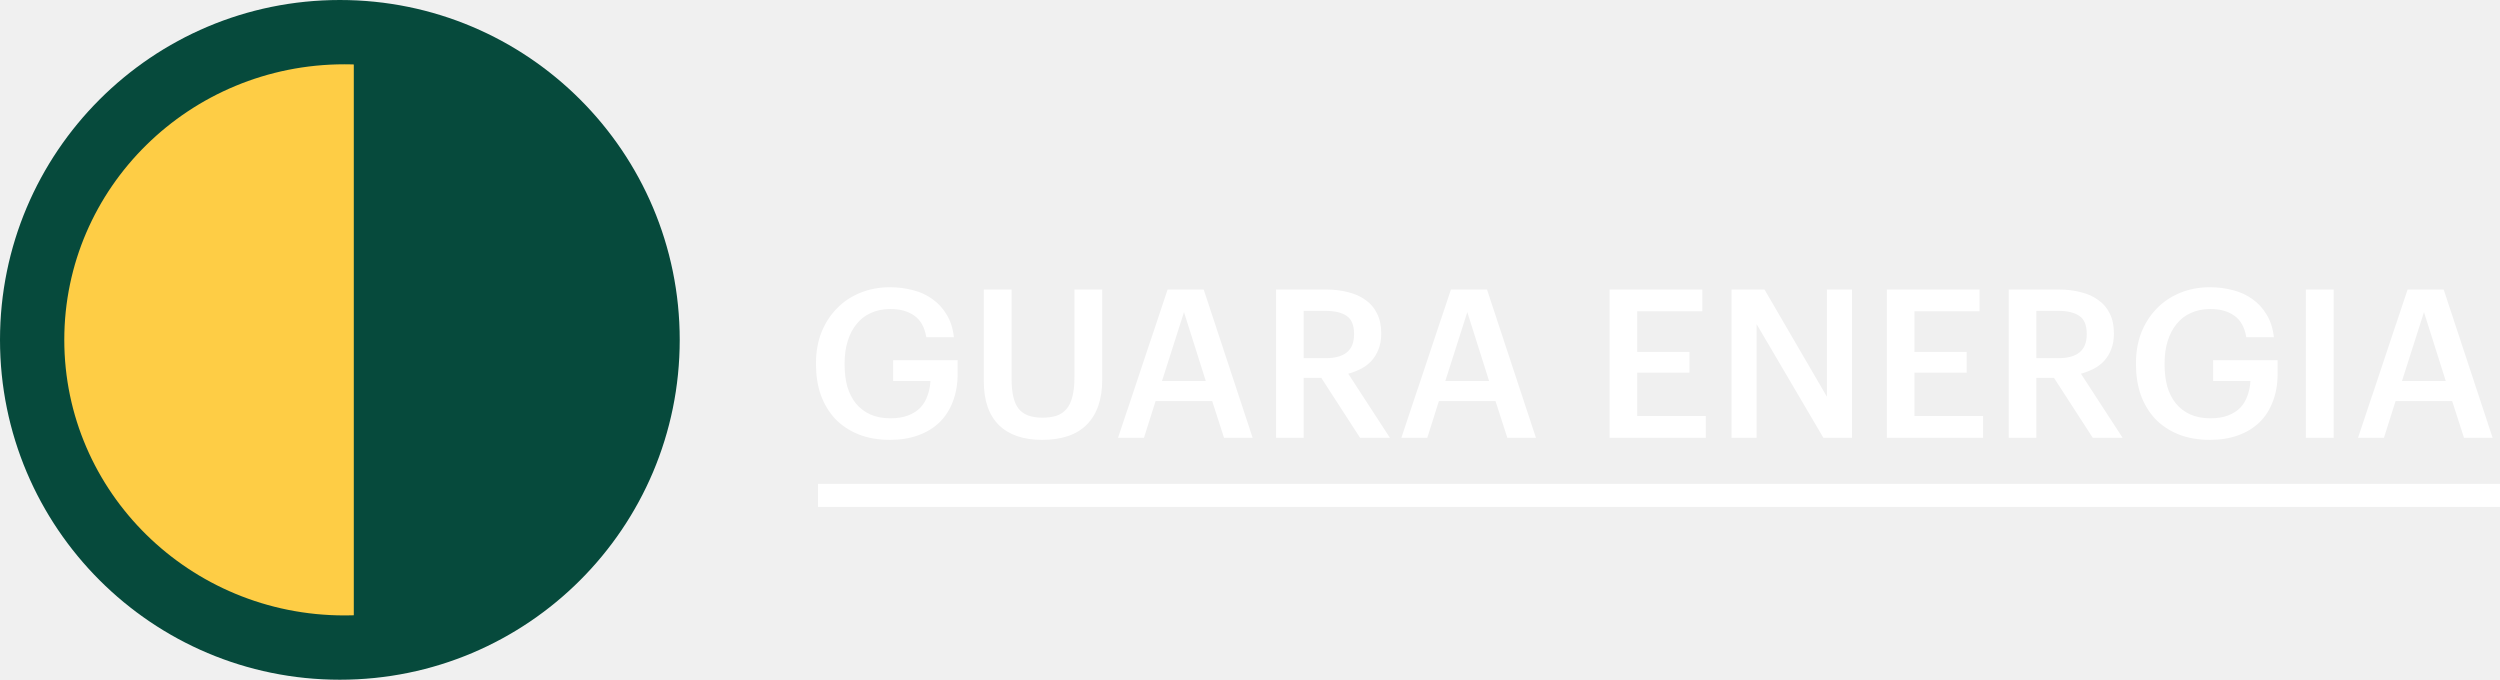
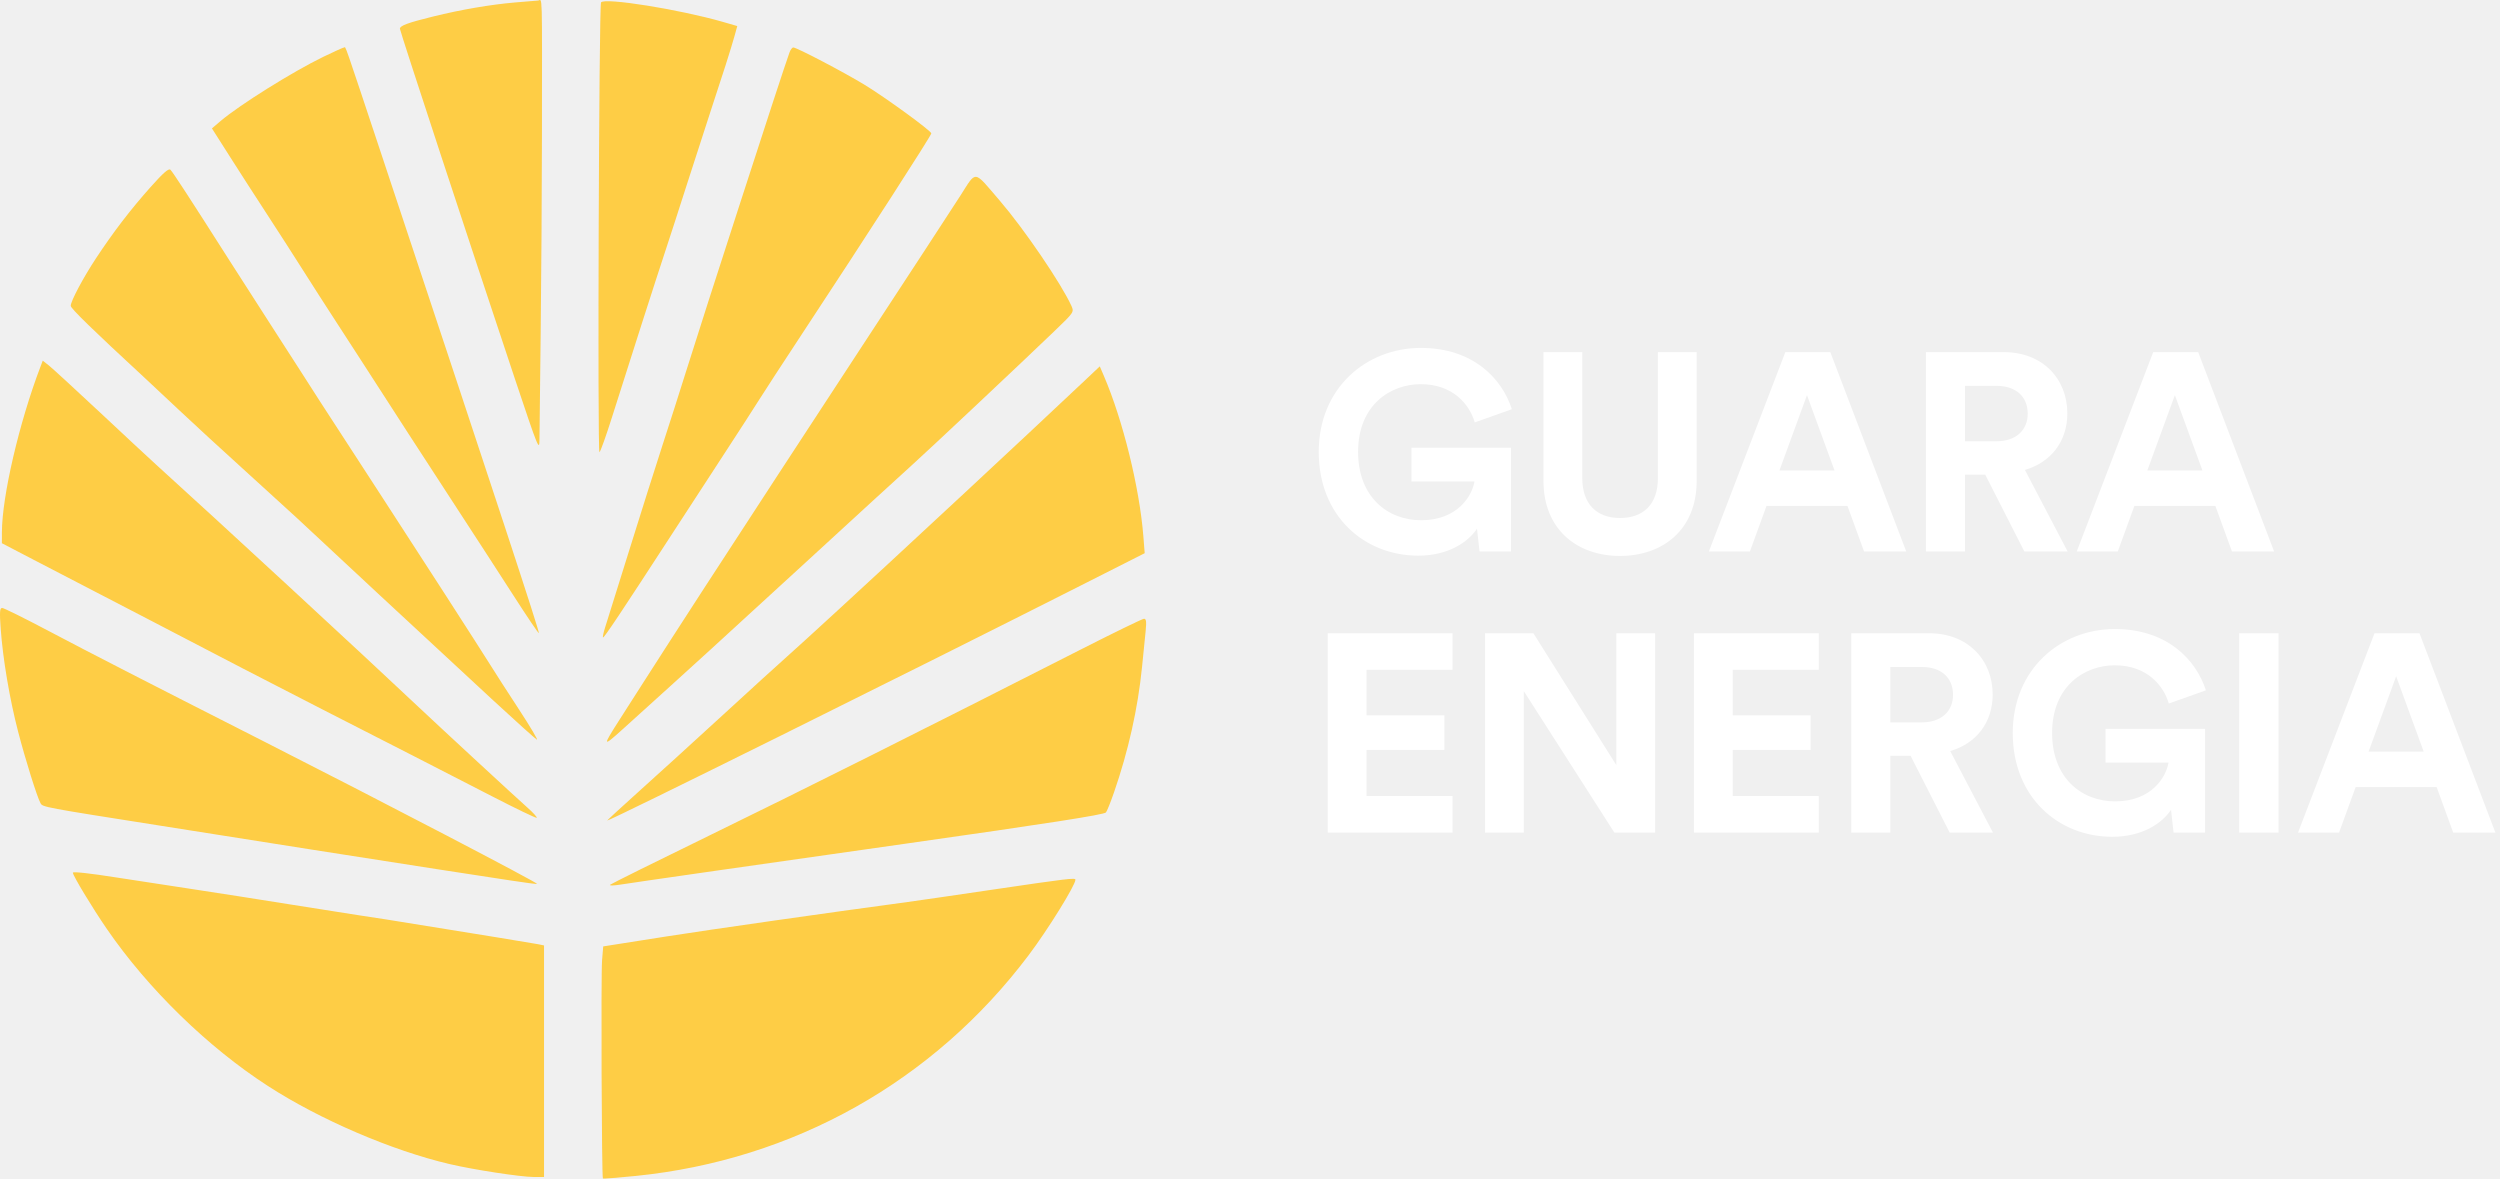
- <svg xmlns="http://www.w3.org/2000/svg" width="217" height="59" viewBox="0 0 217 59" fill="none">
-   <circle cx="29.5" cy="29.5" r="29.5" fill="#064A3C" />
-   <mask id="mask0_2809_453" style="mask-type:alpha" maskUnits="userSpaceOnUse" x="5" y="5" width="50" height="49">
-     <ellipse cx="24.318" cy="23.919" rx="24.318" ry="23.919" transform="matrix(-1 0 0 1 54.2163 5.58105)" fill="#FECD45" />
-   </mask>
-   <g mask="url(#mask0_2809_453)">
-     <rect width="57.552" height="56.608" transform="matrix(-1 0 0 1 30.7095 2.39185)" fill="#FECD45" />
-   </g>
-   <path d="M77.254 38.18C76.222 38.18 75.304 38.018 74.5 37.694C73.708 37.37 73.036 36.92 72.484 36.344C71.944 35.756 71.53 35.066 71.242 34.274C70.966 33.47 70.828 32.594 70.828 31.646V31.502C70.828 30.542 70.984 29.66 71.296 28.856C71.62 28.052 72.064 27.362 72.628 26.786C73.192 26.198 73.87 25.742 74.662 25.418C75.454 25.094 76.318 24.932 77.254 24.932C77.938 24.932 78.598 25.016 79.234 25.184C79.87 25.34 80.434 25.598 80.926 25.958C81.43 26.306 81.844 26.756 82.168 27.308C82.504 27.848 82.714 28.502 82.798 29.27H80.404C80.26 28.406 79.912 27.782 79.36 27.398C78.82 27.014 78.13 26.822 77.29 26.822C76.654 26.822 76.09 26.936 75.598 27.164C75.106 27.38 74.692 27.698 74.356 28.118C74.02 28.526 73.762 29.018 73.582 29.594C73.402 30.17 73.312 30.812 73.312 31.52V31.664C73.312 32.348 73.39 32.978 73.546 33.554C73.714 34.118 73.96 34.604 74.284 35.012C74.62 35.42 75.034 35.738 75.526 35.966C76.03 36.194 76.618 36.308 77.29 36.308C77.89 36.308 78.406 36.224 78.838 36.056C79.27 35.888 79.624 35.66 79.9 35.372C80.176 35.072 80.38 34.724 80.512 34.328C80.656 33.932 80.74 33.512 80.764 33.068H77.524V31.268H83.122V32.456C83.122 33.344 82.984 34.142 82.708 34.85C82.444 35.558 82.06 36.158 81.556 36.65C81.052 37.142 80.434 37.52 79.702 37.784C78.982 38.048 78.166 38.18 77.254 38.18ZM90.453 38.18C88.833 38.18 87.585 37.754 86.709 36.902C85.833 36.038 85.395 34.772 85.395 33.104V25.13H87.807V32.924C87.807 34.112 88.011 34.964 88.419 35.48C88.827 35.996 89.511 36.254 90.471 36.254C90.939 36.254 91.347 36.2 91.695 36.092C92.043 35.972 92.331 35.78 92.559 35.516C92.799 35.24 92.973 34.88 93.081 34.436C93.201 33.992 93.261 33.434 93.261 32.762V25.13H95.673V32.96C95.673 34.652 95.229 35.948 94.341 36.848C93.465 37.736 92.169 38.18 90.453 38.18ZM101.349 25.13H104.481L108.729 38H106.245L105.219 34.814H100.305L99.296 38H97.046L101.349 25.13ZM100.863 33.068H104.661L102.771 27.092L100.863 33.068ZM110.763 25.13H115.083C115.791 25.13 116.439 25.208 117.027 25.364C117.615 25.508 118.119 25.736 118.539 26.048C118.971 26.348 119.301 26.738 119.529 27.218C119.769 27.686 119.889 28.25 119.889 28.91V28.982C119.889 29.486 119.811 29.93 119.655 30.314C119.511 30.698 119.307 31.034 119.043 31.322C118.791 31.598 118.491 31.826 118.143 32.006C117.795 32.186 117.423 32.33 117.027 32.438L120.645 38H118.053L114.687 32.798H113.157V38H110.763V25.13ZM115.083 31.088C116.715 31.088 117.531 30.404 117.531 29.036V28.964C117.531 28.22 117.315 27.704 116.883 27.416C116.451 27.128 115.851 26.984 115.083 26.984H113.157V31.088H115.083ZM125.94 25.13H129.072L133.32 38H130.836L129.81 34.814H124.896L123.888 38H121.638L125.94 25.13ZM125.454 33.068H129.252L127.362 27.092L125.454 33.068ZM139.714 25.13H147.76V27.02H142.108V30.548H146.644V32.348H142.108V36.11H148.066V38H139.714V25.13ZM150.296 25.13H153.158L158.576 34.436V25.13H160.754V38H158.27L152.474 28.136V38H150.296V25.13ZM163.779 25.13H171.825V27.02H166.173V30.548H170.709V32.348H166.173V36.11H172.131V38H163.779V25.13ZM174.361 25.13H178.681C179.389 25.13 180.037 25.208 180.625 25.364C181.213 25.508 181.717 25.736 182.137 26.048C182.569 26.348 182.899 26.738 183.127 27.218C183.367 27.686 183.487 28.25 183.487 28.91V28.982C183.487 29.486 183.409 29.93 183.253 30.314C183.109 30.698 182.905 31.034 182.641 31.322C182.389 31.598 182.089 31.826 181.741 32.006C181.393 32.186 181.021 32.33 180.625 32.438L184.243 38H181.651L178.285 32.798H176.755V38H174.361V25.13ZM178.681 31.088C180.313 31.088 181.129 30.404 181.129 29.036V28.964C181.129 28.22 180.913 27.704 180.481 27.416C180.049 27.128 179.449 26.984 178.681 26.984H176.755V31.088H178.681ZM191.828 38.18C190.796 38.18 189.878 38.018 189.074 37.694C188.282 37.37 187.61 36.92 187.058 36.344C186.518 35.756 186.104 35.066 185.816 34.274C185.54 33.47 185.402 32.594 185.402 31.646V31.502C185.402 30.542 185.558 29.66 185.87 28.856C186.194 28.052 186.638 27.362 187.202 26.786C187.766 26.198 188.444 25.742 189.236 25.418C190.028 25.094 190.892 24.932 191.828 24.932C192.512 24.932 193.172 25.016 193.808 25.184C194.444 25.34 195.008 25.598 195.5 25.958C196.004 26.306 196.418 26.756 196.742 27.308C197.078 27.848 197.288 28.502 197.372 29.27H194.978C194.834 28.406 194.486 27.782 193.934 27.398C193.394 27.014 192.704 26.822 191.864 26.822C191.228 26.822 190.664 26.936 190.172 27.164C189.68 27.38 189.266 27.698 188.93 28.118C188.594 28.526 188.336 29.018 188.156 29.594C187.976 30.17 187.886 30.812 187.886 31.52V31.664C187.886 32.348 187.964 32.978 188.12 33.554C188.288 34.118 188.534 34.604 188.858 35.012C189.194 35.42 189.608 35.738 190.1 35.966C190.604 36.194 191.192 36.308 191.864 36.308C192.464 36.308 192.98 36.224 193.412 36.056C193.844 35.888 194.198 35.66 194.474 35.372C194.75 35.072 194.954 34.724 195.086 34.328C195.23 33.932 195.314 33.512 195.338 33.068H192.098V31.268H197.696V32.456C197.696 33.344 197.558 34.142 197.282 34.85C197.018 35.558 196.634 36.158 196.13 36.65C195.626 37.142 195.008 37.52 194.276 37.784C193.556 38.048 192.74 38.18 191.828 38.18ZM200.15 25.13H202.562V38H200.15V25.13ZM208.979 25.13H212.111L216.359 38H213.875L212.849 34.814H207.935L206.927 38H204.677L208.979 25.13ZM208.493 33.068H212.291L210.401 27.092L208.493 33.068Z" fill="white" />
-   <rect x="71" y="42" width="146" height="2" fill="white" />
+ <svg xmlns="http://www.w3.org/2000/svg" width="140" height="66" viewBox="0 0 140 66" fill="none">
+   <path d="M84.617 30.881V25.072H79.044V26.961H82.57C82.444 27.748 81.641 29.133 79.579 29.133C77.706 29.133 76.053 27.827 76.053 25.308C76.053 22.663 77.879 21.514 79.563 21.514C81.374 21.514 82.303 22.663 82.586 23.655L84.664 22.915C84.113 21.199 82.492 19.483 79.563 19.483C76.541 19.483 73.849 21.703 73.849 25.308C73.849 28.913 76.415 31.117 79.422 31.117C81.106 31.117 82.208 30.361 82.712 29.606L82.854 30.881H84.617Z" fill="white" />
+   <path d="M90.716 31.133C93.109 31.133 95.014 29.669 95.014 26.929V19.719H92.842V26.772C92.842 28.236 92.039 29.008 90.716 29.008C89.425 29.008 88.607 28.236 88.607 26.772V19.719H86.434V26.929C86.434 29.669 88.339 31.133 90.716 31.133Z" fill="white" />
+   <path d="M104.387 30.881H106.749L102.498 19.719H99.979L95.697 30.881H97.996L98.924 28.331H103.458L104.387 30.881ZM101.191 22.128L102.734 26.347H99.648L101.191 22.128Z" fill="white" />
+   <path d="M113.363 30.881H115.787L113.394 26.315C114.858 25.89 115.771 24.71 115.771 23.151C115.771 21.215 114.386 19.719 112.214 19.719H107.853V30.881H110.041V26.583H111.174L113.363 30.881ZM110.041 24.71V21.608H111.804C112.906 21.608 113.552 22.222 113.552 23.167C113.552 24.08 112.906 24.71 111.804 24.71H110.041Z" fill="white" />
+   <path d="M124.989 30.881H127.35L123.099 19.719H120.58L116.298 30.881H118.597L119.526 28.331H124.06L124.989 30.881ZM121.793 22.128L123.336 26.347H120.25L121.793 22.128Z" fill="white" />
+   <path d="M81.342 46.624V44.577H76.525V41.996H80.886V40.059H76.525V37.509H81.342V35.462H74.352V46.624H81.342Z" fill="white" />
+   <path d="M92.686 46.624V35.462H90.514V42.846L85.87 35.462H83.162V46.624H85.334V38.705L90.404 46.624H92.686Z" fill="white" />
+   <path d="M101.851 46.624V44.577H97.034V41.996H101.395V40.059H97.034V37.509H101.851V35.462H94.862V46.624H101.851Z" fill="white" />
+   <path d="M109.181 46.624H111.605L109.212 42.059C110.677 41.633 111.59 40.453 111.59 38.894C111.59 36.958 110.204 35.462 108.032 35.462H103.671V46.624H105.859V42.326H106.993L109.181 46.624ZM105.859 40.453V37.351H107.622C108.724 37.351 109.37 37.965 109.37 38.91C109.37 39.823 108.724 40.453 107.622 40.453H105.859Z" fill="white" />
+   <path d="M123.483 46.624V40.815H117.91V42.704H121.436C121.31 43.491 120.507 44.877 118.445 44.877C116.572 44.877 114.918 43.57 114.918 41.051C114.918 38.406 116.745 37.257 118.429 37.257C120.24 37.257 121.169 38.406 121.452 39.398L123.53 38.658C122.979 36.942 121.357 35.226 118.429 35.226C115.407 35.226 112.714 37.446 112.714 41.051C112.714 44.656 115.281 46.86 118.288 46.86C119.972 46.86 121.074 46.105 121.578 45.349L121.72 46.624H123.483Z" fill="white" />
+   <path d="M127.599 46.624V35.462H125.395V46.624H127.599Z" fill="white" />
+   <path d="M137.38 46.624H139.742L135.491 35.462H132.972L128.69 46.624H130.988L131.917 44.074H136.451L137.38 46.624ZM134.184 37.871L135.727 42.09H132.641L134.184 37.871Z" fill="white" />
+   <path fill-rule="evenodd" clip-rule="evenodd" d="M28.84 0.138C27.485 0.253 25.826 0.537 24.262 0.923C22.852 1.27 22.394 1.438 22.394 1.608C22.394 1.734 26.386 13.887 28.842 21.238C30.142 25.129 30.208 25.292 30.21 24.605C30.212 24.208 30.242 21.529 30.278 18.652C30.313 15.775 30.345 10.796 30.349 7.589C30.357 -0.799 30.38 0.01 30.135 0.03C30.019 0.039 29.436 0.088 28.84 0.138ZM33.658 0.135C33.541 0.324 33.453 25.442 33.57 25.326C33.637 25.26 33.947 24.394 34.259 23.402C35.113 20.692 36.816 15.384 37.27 14.022C37.49 13.361 38.033 11.683 38.477 10.294C38.921 8.905 39.499 7.12 39.762 6.326C40.451 4.245 40.949 2.682 41.13 2.028L41.287 1.459L40.485 1.227C38.059 0.527 33.834 -0.149 33.658 0.135ZM18.101 3.184C16.384 4.018 13.399 5.885 12.342 6.786L11.868 7.19L12.855 8.742C13.397 9.596 14.353 11.079 14.979 12.038C15.604 12.997 16.509 14.404 16.989 15.165C17.47 15.925 18.251 17.143 18.725 17.87C19.199 18.598 19.883 19.653 20.244 20.215C21.774 22.595 23.971 25.988 25.624 28.52C26.598 30.012 28.011 32.192 28.765 33.365C29.519 34.538 30.154 35.479 30.177 35.456C30.23 35.404 27.865 28.211 21.469 8.971C19.161 2.03 19.38 2.658 19.27 2.658C19.223 2.658 18.697 2.895 18.101 3.184ZM44.215 2.929C44.051 3.366 42.739 7.37 41.485 11.256C40.845 13.241 40.032 15.757 39.678 16.848C39.325 17.94 38.756 19.726 38.414 20.817C38.073 21.908 37.476 23.775 37.088 24.966C36.701 26.156 35.862 28.808 35.224 30.858C34.586 32.909 33.987 34.825 33.892 35.118C33.797 35.41 33.742 35.671 33.768 35.697C33.817 35.746 34.771 34.315 37.7 29.803C38.592 28.429 39.907 26.409 40.622 25.314C41.337 24.219 42.184 22.908 42.503 22.401C42.822 21.893 43.868 20.288 44.826 18.833C48.602 13.099 52.153 7.591 52.153 7.469C52.153 7.329 49.589 5.461 48.418 4.749C47.236 4.03 44.616 2.658 44.424 2.658C44.365 2.658 44.27 2.78 44.215 2.929ZM8.414 10.496C7.296 11.753 6.336 13.007 5.369 14.475C4.655 15.558 3.96 16.866 3.96 17.127C3.96 17.272 5.224 18.503 8.056 21.117C8.486 21.514 9.382 22.353 10.046 22.981C10.71 23.61 12.445 25.204 13.902 26.525C15.359 27.846 16.578 28.957 16.611 28.994C16.697 29.089 24.897 36.708 27.614 39.216C28.867 40.374 29.97 41.365 30.063 41.419C30.156 41.473 29.708 40.715 29.067 39.735C28.425 38.755 27.7 37.629 27.455 37.232C27.006 36.505 23.157 30.532 21.409 27.852C20.499 26.456 19.079 24.268 17.914 22.47C17.604 21.991 17.11 21.22 16.816 20.757C16.523 20.294 15.843 19.238 15.306 18.412C14.769 17.585 13.675 15.88 12.874 14.624C10.562 10.994 9.685 9.647 9.544 9.506C9.448 9.41 9.137 9.684 8.414 10.496ZM53.771 10.972C53.329 11.658 52.454 13.003 51.825 13.962C51.197 14.921 49.726 17.169 48.556 18.957C47.387 20.745 45.122 24.209 43.523 26.654C40.869 30.71 37.622 35.721 35.903 38.412C35.53 38.995 34.994 39.834 34.711 40.276C33.72 41.824 33.732 41.865 34.875 40.833C38.812 37.277 40.727 35.531 45.147 31.469C47.887 28.95 50.522 26.538 51.001 26.108C51.913 25.291 57.213 20.308 59.076 18.516C60.141 17.491 60.154 17.473 60.001 17.133C59.441 15.894 57.364 12.842 56.003 11.256C54.485 9.489 54.708 9.517 53.771 10.972ZM2.265 20.538C1.078 23.65 0.114 27.787 0.107 29.797L0.105 30.42L1.822 31.315C2.766 31.808 4.352 32.63 5.346 33.144C6.34 33.657 7.695 34.361 8.358 34.707C12.084 36.654 15.449 38.396 18.117 39.759C19.774 40.606 22.024 41.755 23.117 42.314C24.21 42.872 26.206 43.897 27.553 44.592C28.899 45.286 30.026 45.828 30.058 45.797C30.09 45.765 29.85 45.502 29.523 45.213C28.877 44.64 24.773 40.848 23.418 39.572C20.088 36.436 12.227 29.177 8.716 25.995C8.383 25.694 6.973 24.382 5.584 23.082C4.194 21.781 2.908 20.6 2.726 20.458L2.394 20.198L2.265 20.538ZM60.756 21.302C59.22 22.752 56.085 25.684 54.133 27.497C49.852 31.472 49.115 32.154 46.987 34.112C45.769 35.233 44.452 36.433 44.06 36.779C43.668 37.124 42.063 38.587 40.492 40.029C38.92 41.471 36.809 43.393 35.799 44.3C34.79 45.208 33.983 45.95 34.006 45.95C34.19 45.95 50.814 37.701 60.327 32.889L64.103 30.979L64.027 30.017C63.811 27.305 62.884 23.54 61.82 21.058L61.588 20.517L60.756 21.302ZM0.04 35.218C0.16 36.897 0.542 39.153 1.011 40.96C1.422 42.54 2.066 44.601 2.266 44.974C2.387 45.2 2.395 45.201 9.021 46.245C11.307 46.606 15.102 47.205 17.454 47.577C19.807 47.949 22.951 48.441 24.442 48.669C25.933 48.898 27.804 49.185 28.599 49.307C29.394 49.43 30.06 49.517 30.079 49.5C30.143 49.443 21.471 44.92 14.864 41.564C8.071 38.114 5.132 36.606 2.695 35.319C1.37 34.619 0.211 34.046 0.121 34.045C-0.013 34.045 -0.029 34.264 0.04 35.218ZM60.466 36.402C51.825 40.798 45.025 44.204 39.864 46.72C36.783 48.222 34.218 49.495 34.164 49.548C34.11 49.601 34.354 49.599 34.706 49.543C35.522 49.413 42.691 48.384 50.888 47.221C58.59 46.128 61.802 45.627 61.931 45.499C61.984 45.446 62.187 44.944 62.381 44.383C63.188 42.058 63.719 39.684 63.954 37.352C64.028 36.625 64.118 35.718 64.156 35.338C64.209 34.803 64.188 34.647 64.062 34.651C63.973 34.653 62.355 35.441 60.466 36.402ZM4.081 48.872C4.081 49.035 5.168 50.834 5.985 52.023C8.289 55.376 11.63 58.633 15.006 60.817C17.914 62.698 21.928 64.424 25.172 65.187C26.515 65.504 29.166 65.91 29.894 65.912L30.466 65.913V59.429V52.945L30.135 52.876C29.864 52.821 26.898 52.337 21.611 51.486C21.213 51.422 20.509 51.315 20.045 51.247C19.581 51.179 17.873 50.909 16.25 50.648C14.626 50.386 12.024 49.979 10.466 49.743C8.909 49.507 7.147 49.237 6.551 49.143C5.017 48.901 4.081 48.799 4.081 48.872ZM55.707 49.802C53.521 50.126 51.325 50.445 50.828 50.512C46.346 51.116 39.718 52.063 37.334 52.439C36.439 52.58 35.274 52.764 34.743 52.847L33.78 52.999L33.716 53.774C33.651 54.57 33.694 65.928 33.762 65.996C33.783 66.017 34.609 65.953 35.597 65.853C44.449 64.96 52.289 60.554 57.611 53.481C58.69 52.047 60.225 49.57 60.225 49.262C60.225 49.148 59.757 49.204 55.707 49.802Z" fill="#FECD45" />
</svg>
